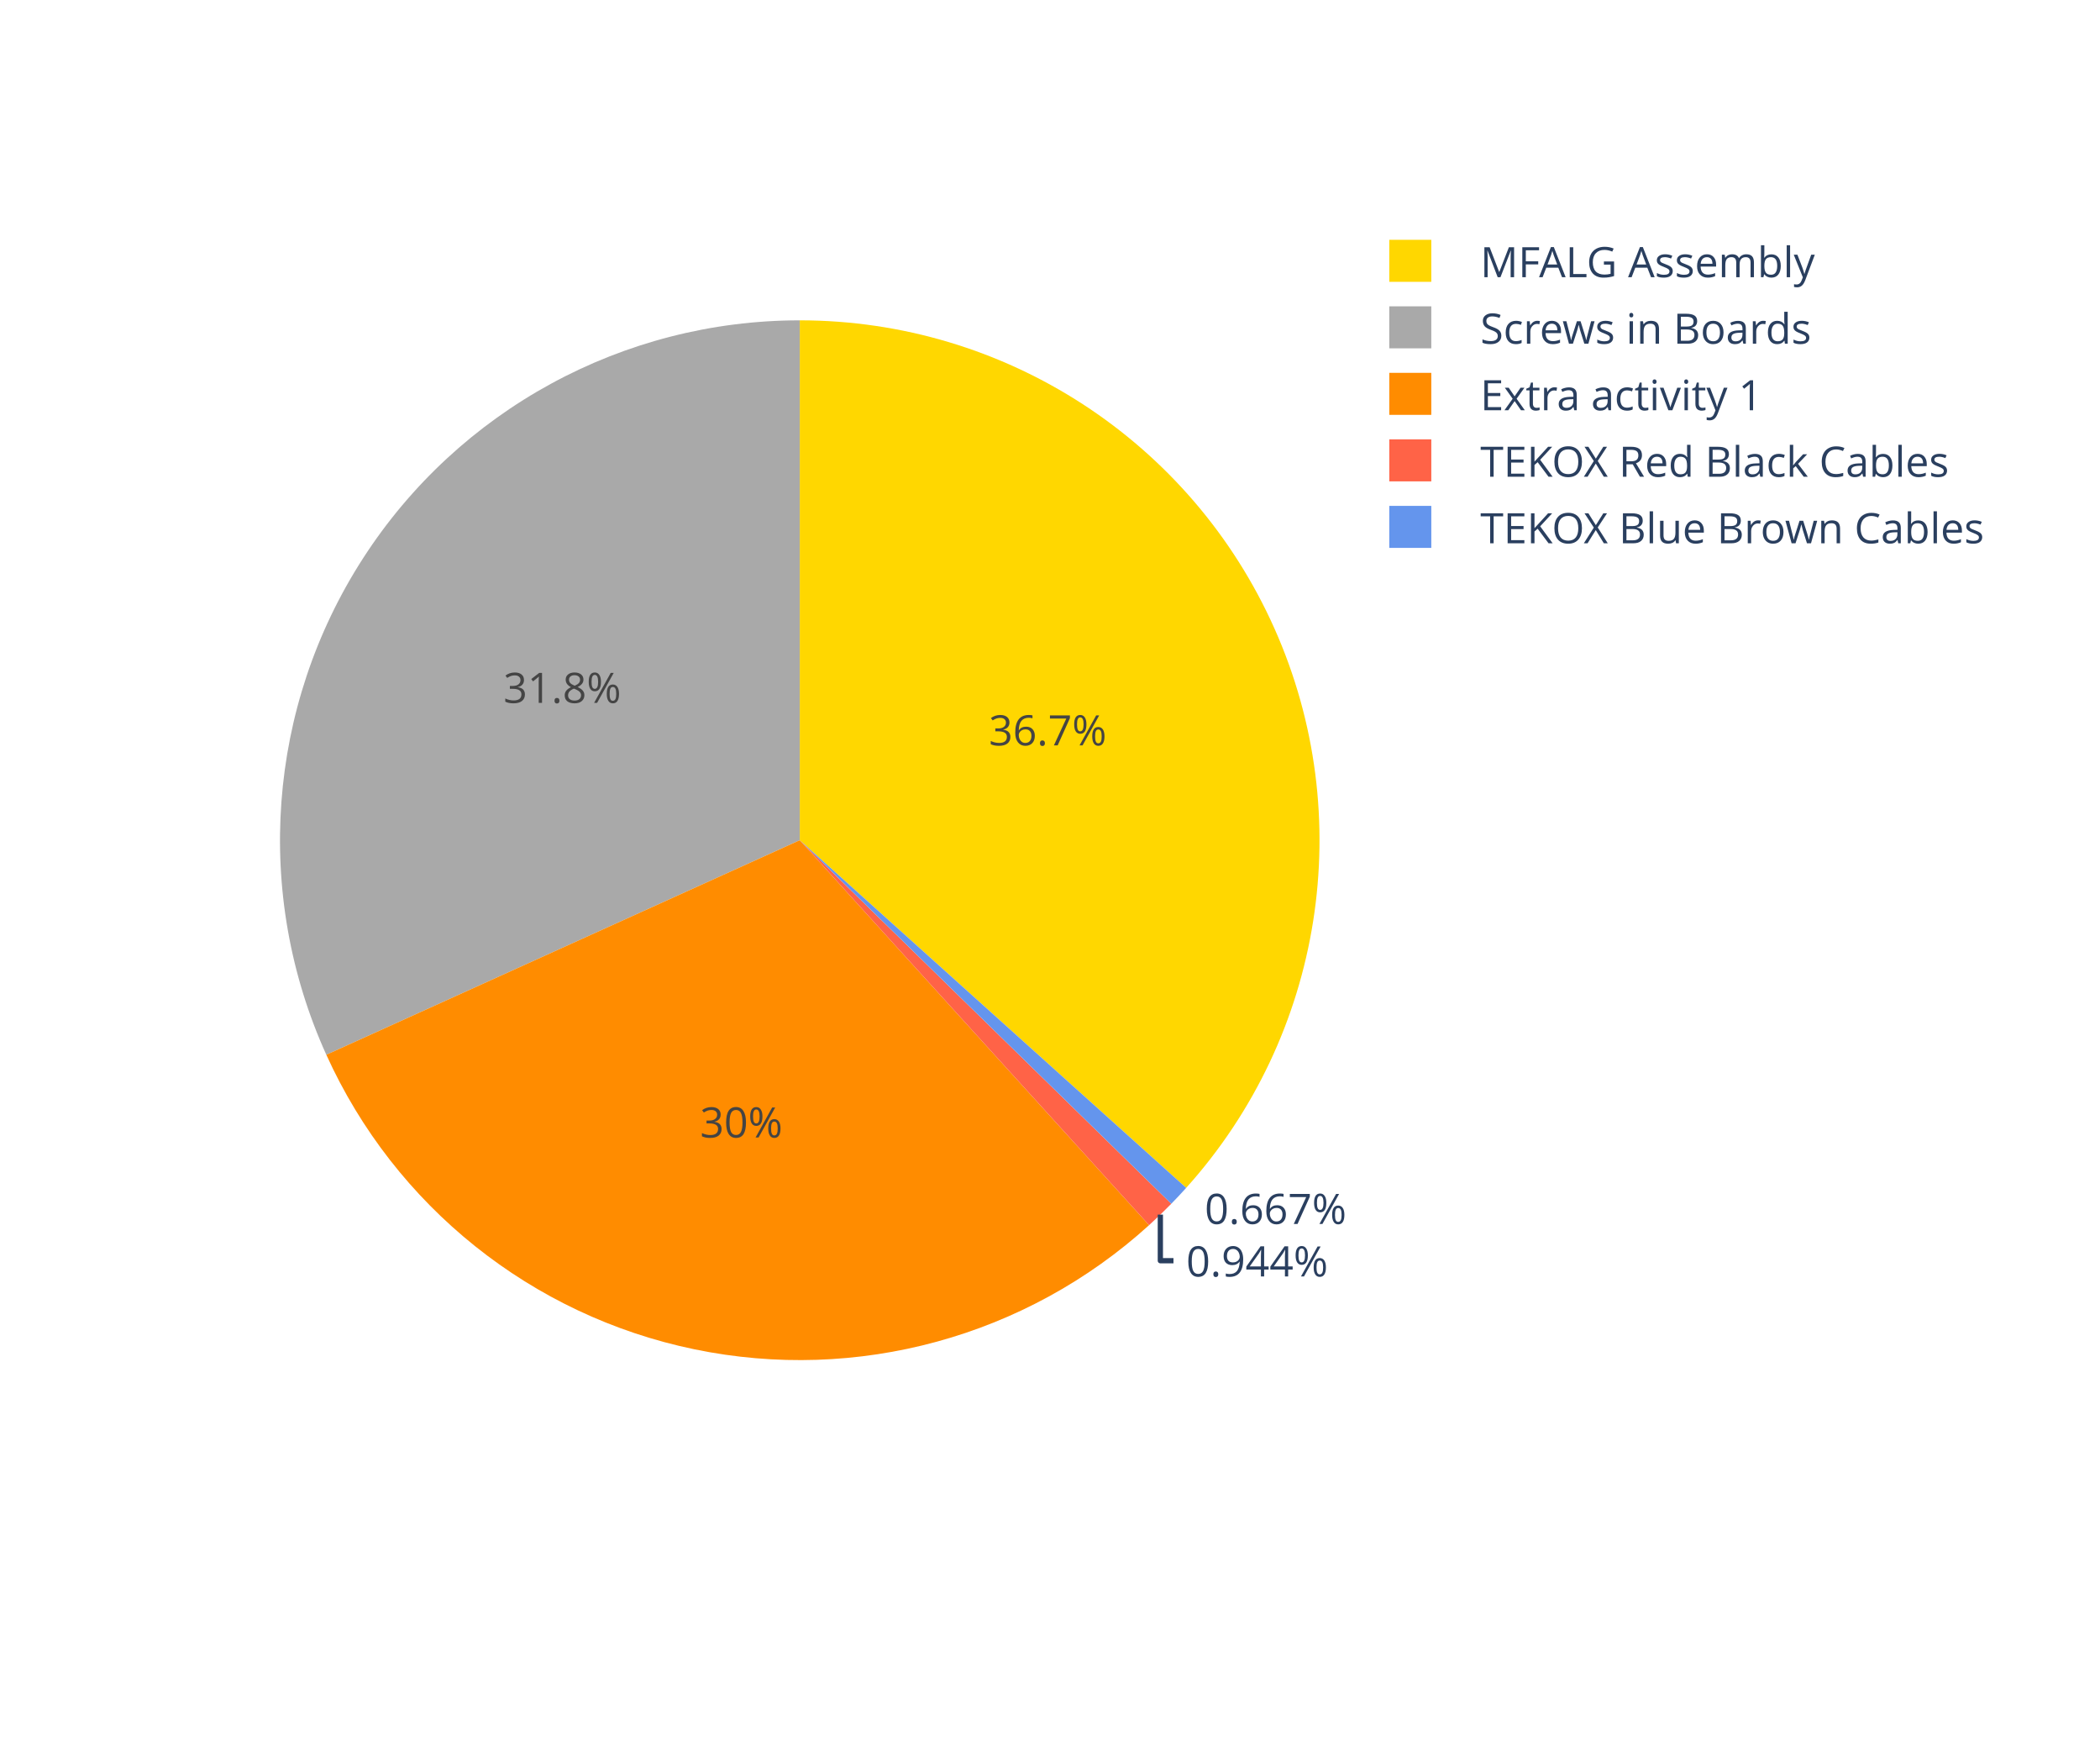
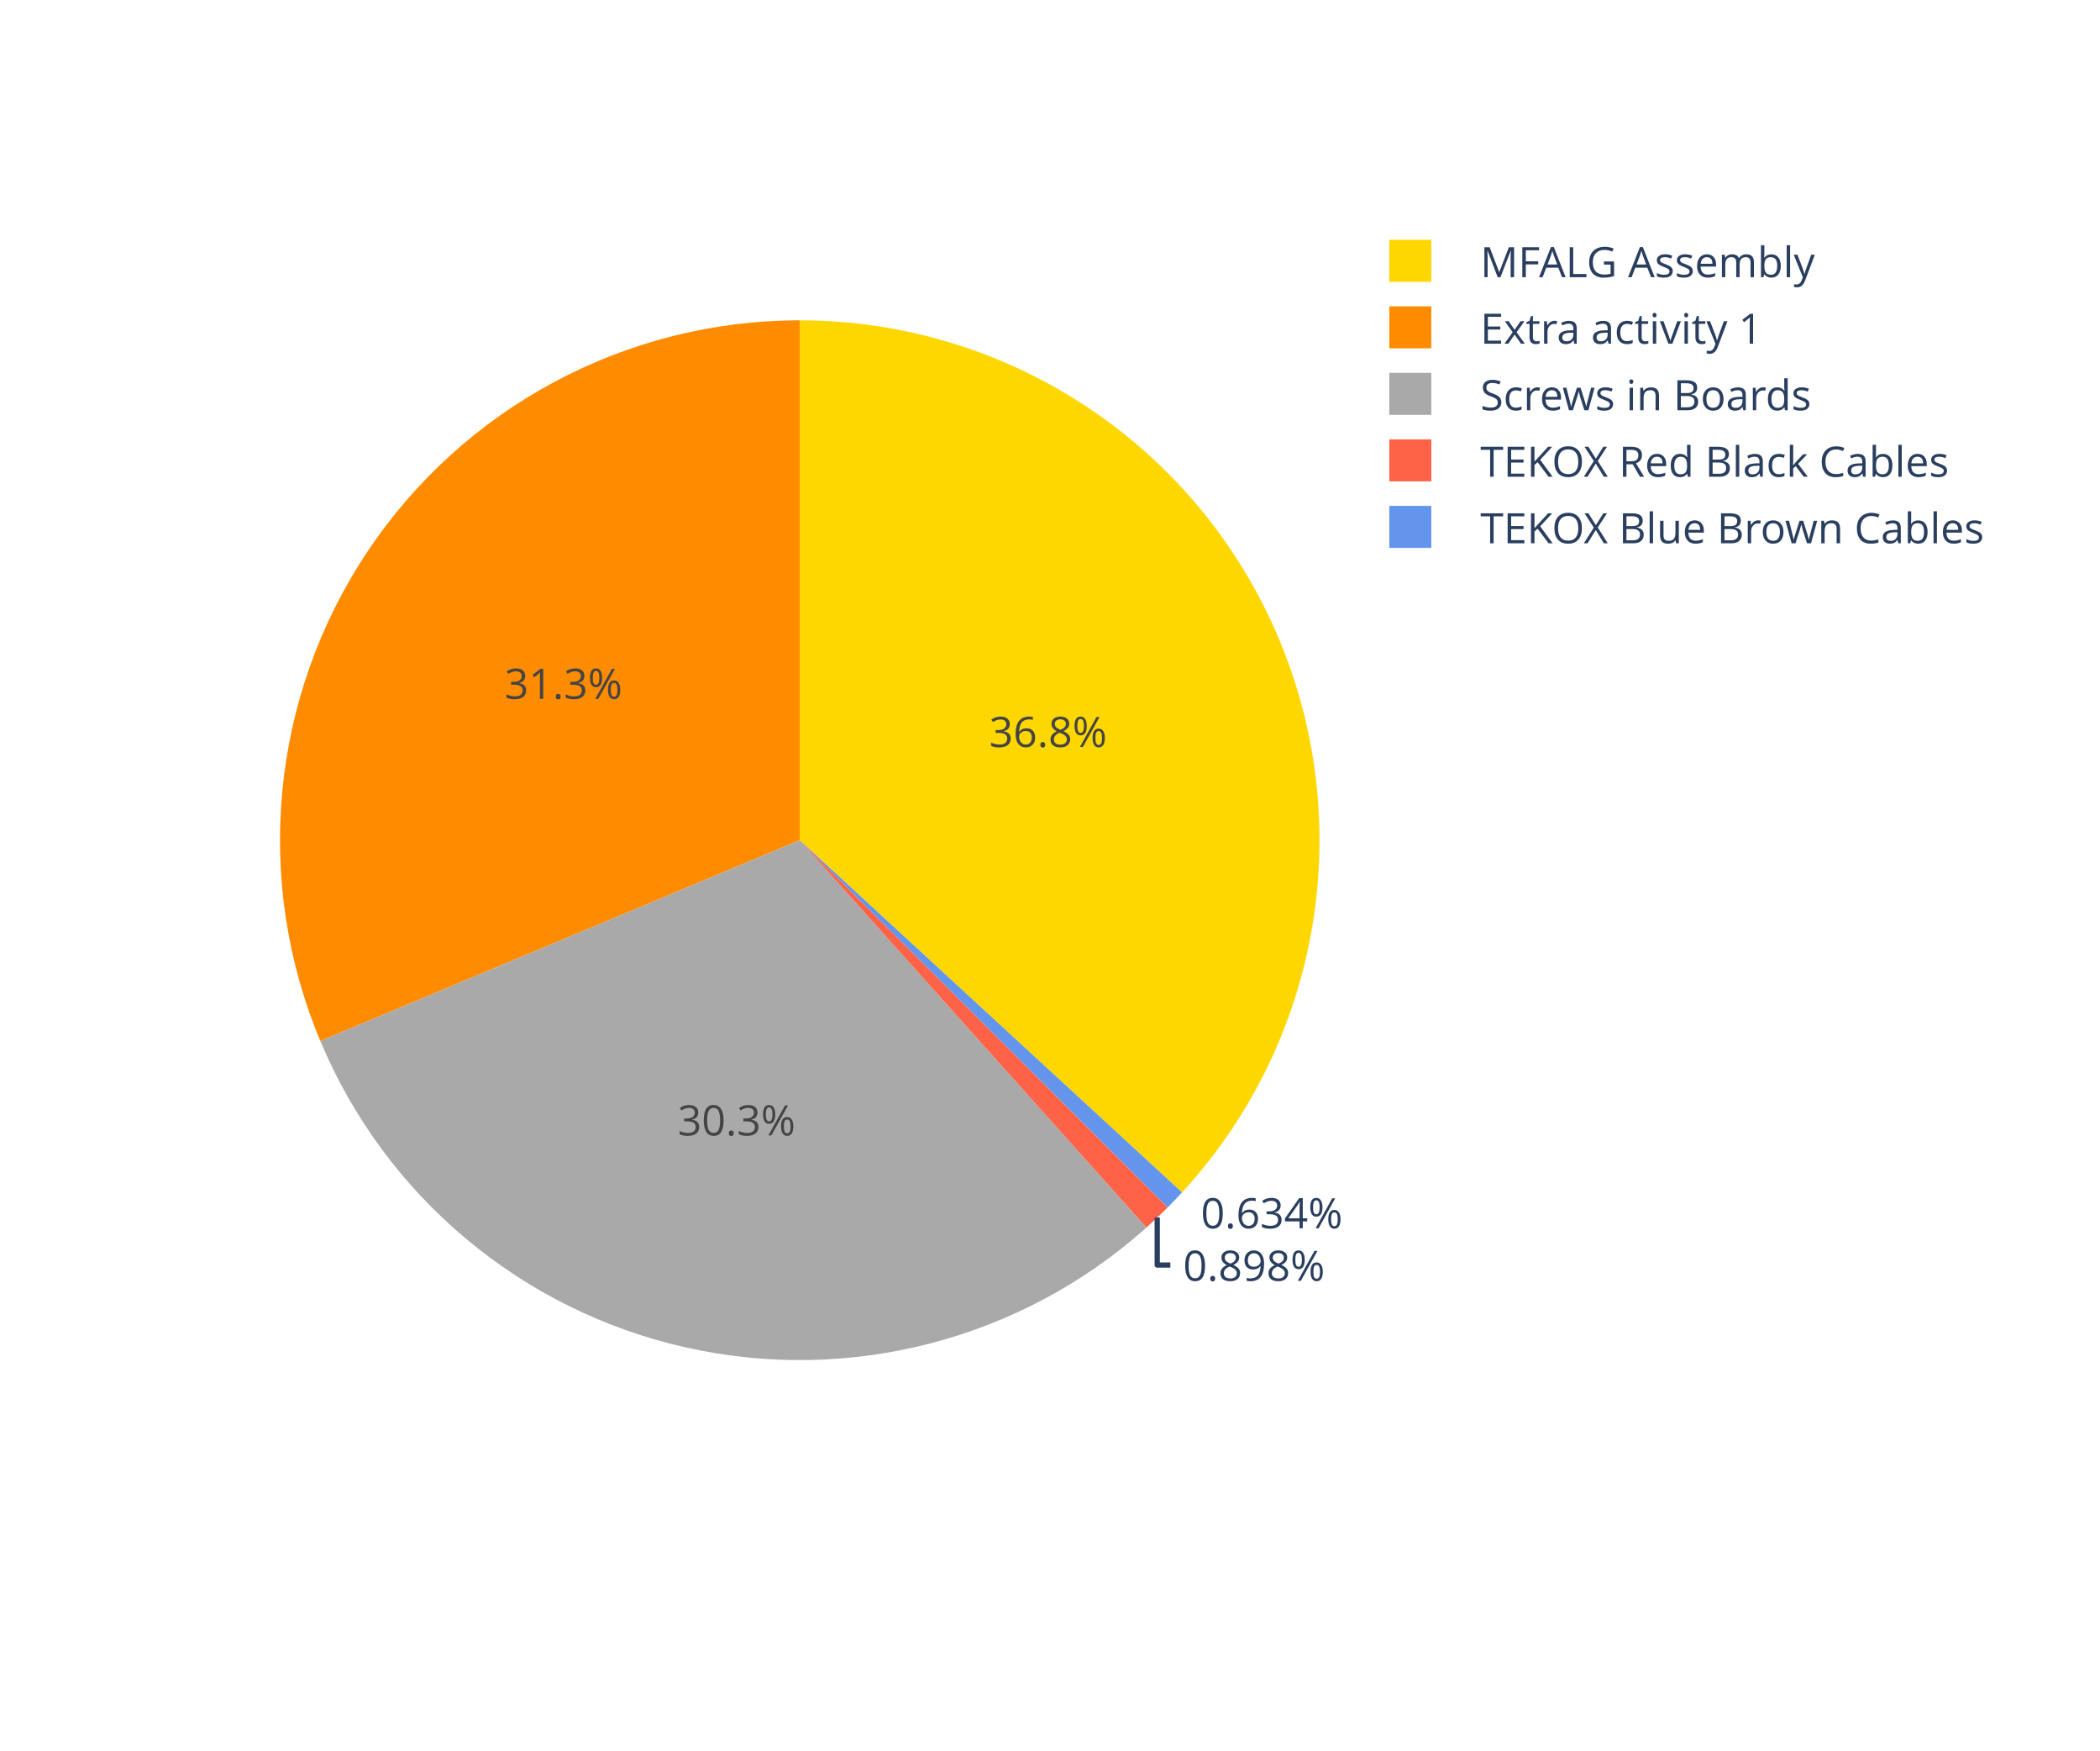
<svg xmlns="http://www.w3.org/2000/svg" class="main-svg" width="600" height="500" style="" viewBox="0 0 600 500">
  <rect x="0" y="0" width="600" height="500" style="fill: rgb(255, 255, 255); fill-opacity: 1;" />
-   <defs id="defs-e037da">
+   <defs id="defs-c6e361">
    <g class="clips" />
    <g class="gradients" />
    <g class="patterns" />
  </defs>
  <g class="bglayer" />
  <g class="layer-below">
    <g class="imagelayer" />
    <g class="shapelayer" />
  </g>
  <g class="cartesianlayer" />
  <g class="polarlayer" />
  <g class="smithlayer" />
  <g class="ternarylayer" />
  <g class="geolayer" />
  <g class="funnelarealayer" />
  <g class="pielayer">
    <g class="trace" stroke-linejoin="round" style="opacity: 1;">
      <g class="slice">
-         <path class="surface" d="M228.5,240l0,-148.5a148.5,148.5 0 0 1 110.41,247.807Z" style="pointer-events: none; fill: rgb(255, 215, 0); fill-opacity: 1; stroke-width: 0; stroke: rgb(68, 68, 68); stroke-opacity: 1;" />
+         <path class="surface" d="M228.5,240l0,-148.5a148.5,148.5 0 0 1 109.228,249.105Z" style="pointer-events: none; fill: rgb(255, 215, 0); fill-opacity: 1; stroke-width: 0; stroke: rgb(68, 68, 68); stroke-opacity: 1;" />
        <g class="slicetext">
-           <text data-notex="1" class="slicetext" transform="translate(299.3519,212.9147)" text-anchor="middle" x="0" y="0" style="font-family: 'Open Sans', verdana, arial, sans-serif; font-size: 12px; fill: rgb(68, 68, 68); fill-opacity: 1; white-space: pre;">36.7%</text>
+           <text data-notex="1" class="slicetext" transform="translate(299.4487,213.3731)" text-anchor="middle" x="0" y="0" style="font-family: 'Open Sans', verdana, arial, sans-serif; font-size: 12px; fill: rgb(68, 68, 68); fill-opacity: 1; white-space: pre;">36.8%</text>
        </g>
      </g>
      <g class="slice">
-         <path class="surface" d="M228.5,240l-135.265,61.284a148.5,148.5 0 0 1 135.265,-209.784Z" style="pointer-events: none; fill: rgb(169, 169, 169); fill-opacity: 1; stroke-width: 0; stroke: rgb(68, 68, 68); stroke-opacity: 1;" />
+         <path class="surface" d="M228.5,240l-136.972,57.366a148.5,148.5 0 0 1 136.972,-205.866Z" style="pointer-events: none; fill: rgb(255, 140, 0); fill-opacity: 1; stroke-width: 0; stroke: rgb(68, 68, 68); stroke-opacity: 1;" />
        <g class="slicetext">
-           <text data-notex="1" class="slicetext" transform="translate(160.6481,200.7754)" text-anchor="middle" x="0" y="0" style="font-family: 'Open Sans', verdana, arial, sans-serif; font-size: 12px; fill: rgb(68, 68, 68); fill-opacity: 1; white-space: pre;">31.8%</text>
+           <text data-notex="1" class="slicetext" transform="translate(160.9952,199.612)" text-anchor="middle" x="0" y="0" style="font-family: 'Open Sans', verdana, arial, sans-serif; font-size: 12px; fill: rgb(68, 68, 68); fill-opacity: 1; white-space: pre;">31.3%</text>
        </g>
      </g>
      <g class="slice">
-         <path class="surface" d="M228.5,240l99.811,109.954a148.5,148.5 0 0 1 -235.076,-48.671Z" style="pointer-events: none; fill: rgb(255, 140, 0); fill-opacity: 1; stroke-width: 0; stroke: rgb(68, 68, 68); stroke-opacity: 1;" />
+         <path class="surface" d="M228.5,240l99.055,110.636a148.5,148.5 0 0 1 -236.027,-53.27Z" style="pointer-events: none; fill: rgb(169, 169, 169); fill-opacity: 1; stroke-width: 0; stroke: rgb(68, 68, 68); stroke-opacity: 1;" />
        <g class="slicetext">
-           <text data-notex="1" class="slicetext" transform="translate(211.8114,324.9163)" text-anchor="middle" x="0" y="0" style="font-family: 'Open Sans', verdana, arial, sans-serif; font-size: 12px; fill: rgb(68, 68, 68); fill-opacity: 1; white-space: pre;">30%</text>
+           <text data-notex="1" class="slicetext" transform="translate(210.4452,324.3242)" text-anchor="middle" x="0" y="0" style="font-family: 'Open Sans', verdana, arial, sans-serif; font-size: 12px; fill: rgb(68, 68, 68); fill-opacity: 1; white-space: pre;">30.3%</text>
        </g>
      </g>
      <g class="slice">
-         <path class="surface" d="M228.5,240l106.153,103.845a148.5,148.5 0 0 1 -6.342,6.109Z" style="pointer-events: none; fill: rgb(255, 99, 71); fill-opacity: 1; stroke-width: 0; stroke: rgb(68, 68, 68); stroke-opacity: 1;" />
+         <path class="surface" d="M228.5,240l105.134,104.877a148.5,148.5 0 0 1 -6.079,5.759Z" style="pointer-events: none; fill: rgb(255, 99, 71); fill-opacity: 1; stroke-width: 0; stroke: rgb(68, 68, 68); stroke-opacity: 1;" />
        <g class="slicetext">
-           <text data-notex="1" class="slicetext" transform="translate(359.1838,364.6089)" text-anchor="middle" x="0" y="0" style="font-family: 'Open Sans', verdana, arial, sans-serif; font-size: 12px; fill: rgb(42, 63, 95); fill-opacity: 1; white-space: pre;">0.944%</text>
+           <text data-notex="1" class="slicetext" transform="translate(358.2915,365.8527)" text-anchor="middle" x="0" y="0" style="font-family: 'Open Sans', verdana, arial, sans-serif; font-size: 12px; fill: rgb(42, 63, 95); fill-opacity: 1; white-space: pre;">0.898%</text>
        </g>
-         <path class="textline" stroke-width="1.5" d="M331.528,346.947V360.109h3.75" fill="none" style="stroke: rgb(42, 63, 95); stroke-opacity: 1;" />
+         <path class="textline" stroke-width="1.5" d="M330.635,347.799V361.353h3.75" fill="none" style="stroke: rgb(42, 63, 95); stroke-opacity: 1;" />
      </g>
      <g class="slice">
-         <path class="surface" d="M228.5,240l110.41,99.307a148.5,148.5 0 0 1 -4.257,4.538Z" style="pointer-events: none; fill: rgb(100, 149, 237); fill-opacity: 1; stroke-width: 0; stroke: rgb(68, 68, 68); stroke-opacity: 1;" />
+         <path class="surface" d="M228.5,240l109.228,100.605a148.5,148.5 0 0 1 -4.094,4.271Z" style="pointer-events: none; fill: rgb(100, 149, 237); fill-opacity: 1; stroke-width: 0; stroke: rgb(68, 68, 68); stroke-opacity: 1;" />
        <g class="slicetext">
-           <text data-notex="1" class="slicetext" transform="translate(364.4615,349.6089)" text-anchor="middle" x="0" y="0" style="font-family: 'Open Sans', verdana, arial, sans-serif; font-size: 12px; fill: rgb(42, 63, 95); fill-opacity: 1; white-space: pre;">0.667%</text>
+           <text data-notex="1" class="slicetext" transform="translate(363.3587,350.8527)" text-anchor="middle" x="0" y="0" style="font-family: 'Open Sans', verdana, arial, sans-serif; font-size: 12px; fill: rgb(42, 63, 95); fill-opacity: 1; white-space: pre;">0.634%</text>
        </g>
      </g>
    </g>
  </g>
  <g class="iciclelayer" />
  <g class="treemaplayer" />
  <g class="sunburstlayer" />
  <g class="glimages" />
-   <defs id="topdefs-e037da">
+   <defs id="topdefs-c6e361">
    <g class="clips" />
-     <clipPath id="legende037da">
+     <clipPath id="legendc6e361">
      <rect width="205" height="105" x="0" y="0" />
    </clipPath>
  </defs>
  <g class="layer-above">
    <g class="imagelayer" />
    <g class="shapelayer" />
  </g>
  <g class="infolayer">
    <g class="legend" pointer-events="all" transform="translate(382.94,60)">
      <rect class="bg" shape-rendering="crispEdges" width="205" height="105" x="0" y="0" style="stroke: rgb(68, 68, 68); stroke-opacity: 1; fill: rgb(255, 255, 255); fill-opacity: 1; stroke-width: 0px;" />
-       <g class="scrollbox" transform="" clip-path="url(#legende037da)">
+       <g class="scrollbox" transform="" clip-path="url(#legendc6e361)">
        <g class="groups">
          <g class="traces" transform="translate(0,14.5)" style="opacity: 1;">
            <text class="legendtext" text-anchor="start" x="40" y="4.68" style="font-family: 'Open Sans', verdana, arial, sans-serif; font-size: 12px; fill: rgb(42, 63, 95); fill-opacity: 1; white-space: pre;">MFALG Assembly</text>
            <g class="layers" style="opacity: 1;">
              <g class="legendfill" />
              <g class="legendlines" />
              <g class="legendsymbols">
                <g class="legendpoints">
                  <path class="legendpie" d="M6,6H-6V-6H6Z" transform="translate(20,0)" style="fill: rgb(255, 215, 0); fill-opacity: 1; stroke-width: 0; stroke: rgb(68, 68, 68); stroke-opacity: 1;" />
                </g>
              </g>
            </g>
            <rect class="legendtoggle" x="0" y="-9.5" width="199.266" height="19" style="fill: rgb(0, 0, 0); fill-opacity: 0;" />
          </g>
          <g class="traces" transform="translate(0,33.5)" style="opacity: 1;">
+             <text class="legendtext" text-anchor="start" x="40" y="4.68" style="font-family: 'Open Sans', verdana, arial, sans-serif; font-size: 12px; fill: rgb(42, 63, 95); fill-opacity: 1; white-space: pre;">Extra activity 1</text>
+             <g class="layers" style="opacity: 1;">
+               <g class="legendfill" />
+               <g class="legendlines" />
+               <g class="legendsymbols">
+                 <g class="legendpoints">
+                   <path class="legendpie" d="M6,6H-6V-6H6Z" transform="translate(20,0)" style="fill: rgb(255, 140, 0); fill-opacity: 1; stroke-width: 0; stroke: rgb(68, 68, 68); stroke-opacity: 1;" />
+                 </g>
+               </g>
+             </g>
+             <rect class="legendtoggle" x="0" y="-9.5" width="199.266" height="19" style="fill: rgb(0, 0, 0); fill-opacity: 0;" />
+           </g>
+           <g class="traces" transform="translate(0,52.5)" style="opacity: 1;">
            <text class="legendtext" text-anchor="start" x="40" y="4.68" style="font-family: 'Open Sans', verdana, arial, sans-serif; font-size: 12px; fill: rgb(42, 63, 95); fill-opacity: 1; white-space: pre;">Screws in Boards</text>
            <g class="layers" style="opacity: 1;">
              <g class="legendfill" />
              <g class="legendlines" />
              <g class="legendsymbols">
                <g class="legendpoints">
                  <path class="legendpie" d="M6,6H-6V-6H6Z" transform="translate(20,0)" style="fill: rgb(169, 169, 169); fill-opacity: 1; stroke-width: 0; stroke: rgb(68, 68, 68); stroke-opacity: 1;" />
-                 </g>
-               </g>
-             </g>
-             <rect class="legendtoggle" x="0" y="-9.5" width="199.266" height="19" style="fill: rgb(0, 0, 0); fill-opacity: 0;" />
-           </g>
-           <g class="traces" transform="translate(0,52.5)" style="opacity: 1;">
-             <text class="legendtext" text-anchor="start" x="40" y="4.68" style="font-family: 'Open Sans', verdana, arial, sans-serif; font-size: 12px; fill: rgb(42, 63, 95); fill-opacity: 1; white-space: pre;">Extra activity 1</text>
-             <g class="layers" style="opacity: 1;">
-               <g class="legendfill" />
-               <g class="legendlines" />
-               <g class="legendsymbols">
-                 <g class="legendpoints">
-                   <path class="legendpie" d="M6,6H-6V-6H6Z" transform="translate(20,0)" style="fill: rgb(255, 140, 0); fill-opacity: 1; stroke-width: 0; stroke: rgb(68, 68, 68); stroke-opacity: 1;" />
                </g>
              </g>
            </g>
            <rect class="legendtoggle" x="0" y="-9.5" width="199.266" height="19" style="fill: rgb(0, 0, 0); fill-opacity: 0;" />
          </g>
          <g class="traces" transform="translate(0,71.5)" style="opacity: 1;">
            <text class="legendtext" text-anchor="start" x="40" y="4.68" style="font-family: 'Open Sans', verdana, arial, sans-serif; font-size: 12px; fill: rgb(42, 63, 95); fill-opacity: 1; white-space: pre;">TEKOX Red Black Cables</text>
            <g class="layers" style="opacity: 1;">
              <g class="legendfill" />
              <g class="legendlines" />
              <g class="legendsymbols">
                <g class="legendpoints">
                  <path class="legendpie" d="M6,6H-6V-6H6Z" transform="translate(20,0)" style="fill: rgb(255, 99, 71); fill-opacity: 1; stroke-width: 0; stroke: rgb(68, 68, 68); stroke-opacity: 1;" />
                </g>
              </g>
            </g>
            <rect class="legendtoggle" x="0" y="-9.5" width="199.266" height="19" style="fill: rgb(0, 0, 0); fill-opacity: 0;" />
          </g>
          <g class="traces" transform="translate(0,90.5)" style="opacity: 1;">
            <text class="legendtext" text-anchor="start" x="40" y="4.68" style="font-family: 'Open Sans', verdana, arial, sans-serif; font-size: 12px; fill: rgb(42, 63, 95); fill-opacity: 1; white-space: pre;">TEKOX Blue Brown Cables</text>
            <g class="layers" style="opacity: 1;">
              <g class="legendfill" />
              <g class="legendlines" />
              <g class="legendsymbols">
                <g class="legendpoints">
                  <path class="legendpie" d="M6,6H-6V-6H6Z" transform="translate(20,0)" style="fill: rgb(100, 149, 237); fill-opacity: 1; stroke-width: 0; stroke: rgb(68, 68, 68); stroke-opacity: 1;" />
                </g>
              </g>
            </g>
            <rect class="legendtoggle" x="0" y="-9.5" width="199.266" height="19" style="fill: rgb(0, 0, 0); fill-opacity: 0;" />
          </g>
        </g>
      </g>
      <rect class="scrollbar" rx="20" ry="3" width="0" height="0" x="0" y="0" style="fill: rgb(128, 139, 164); fill-opacity: 1;" />
    </g>
    <g class="g-gtitle" />
  </g>
</svg>
